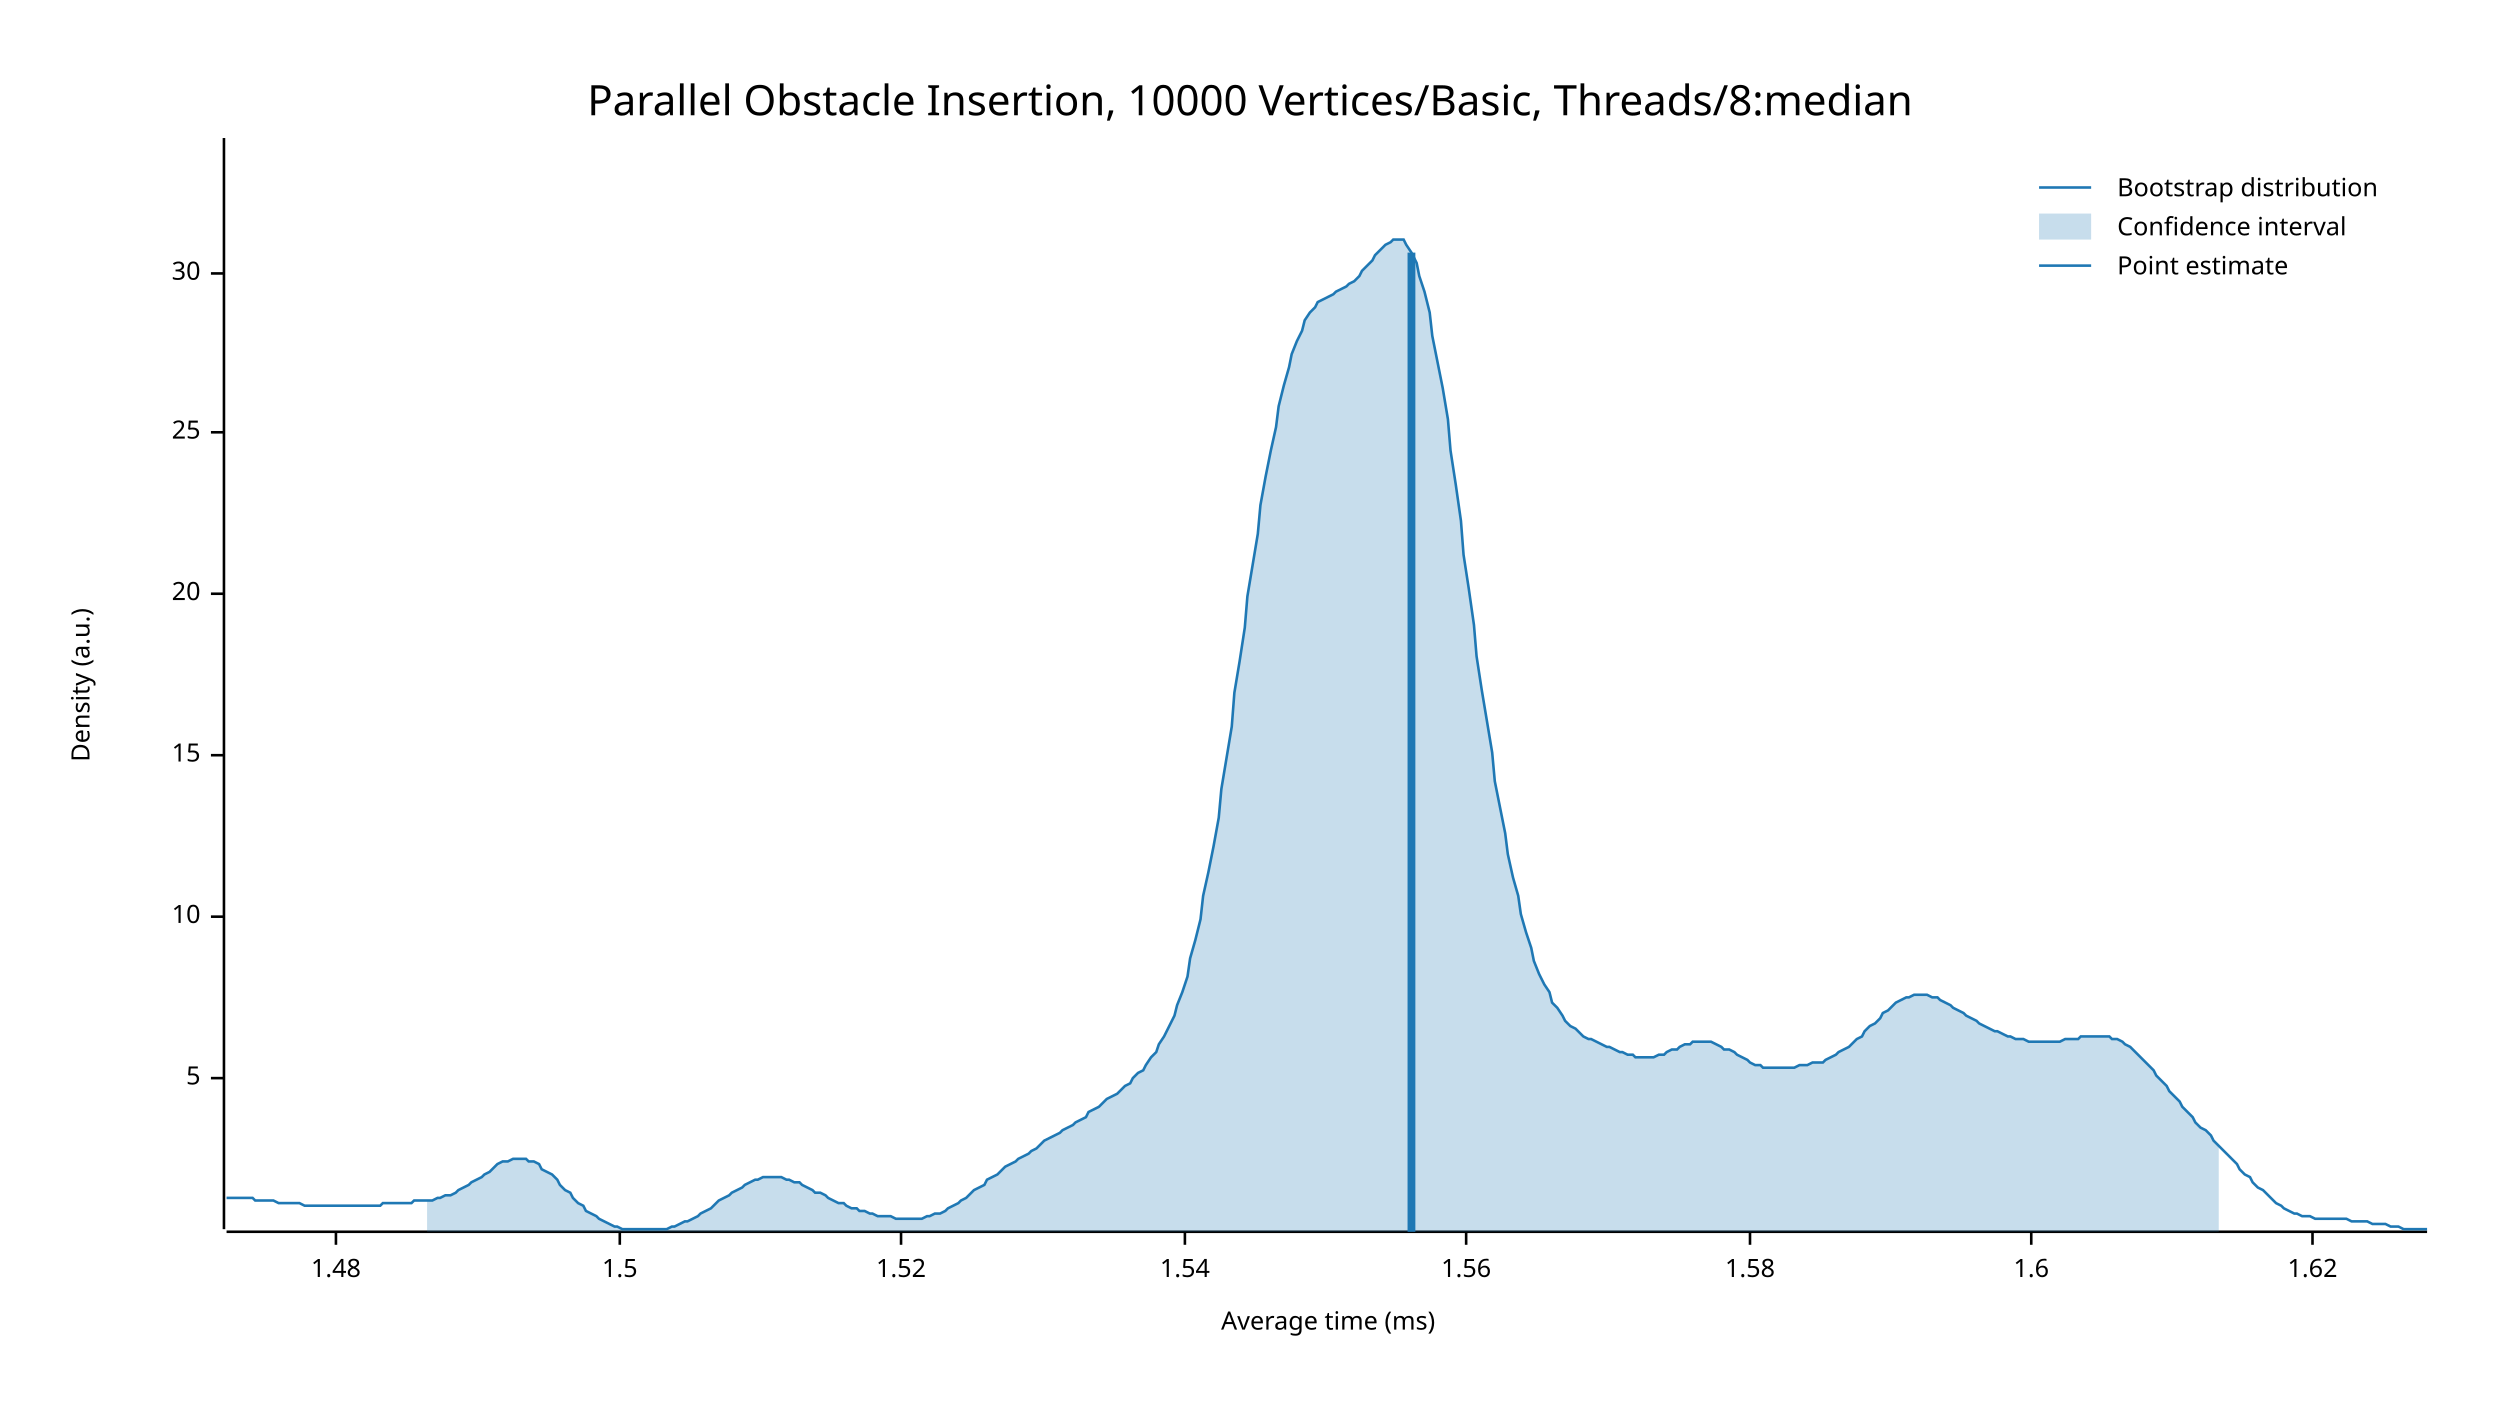
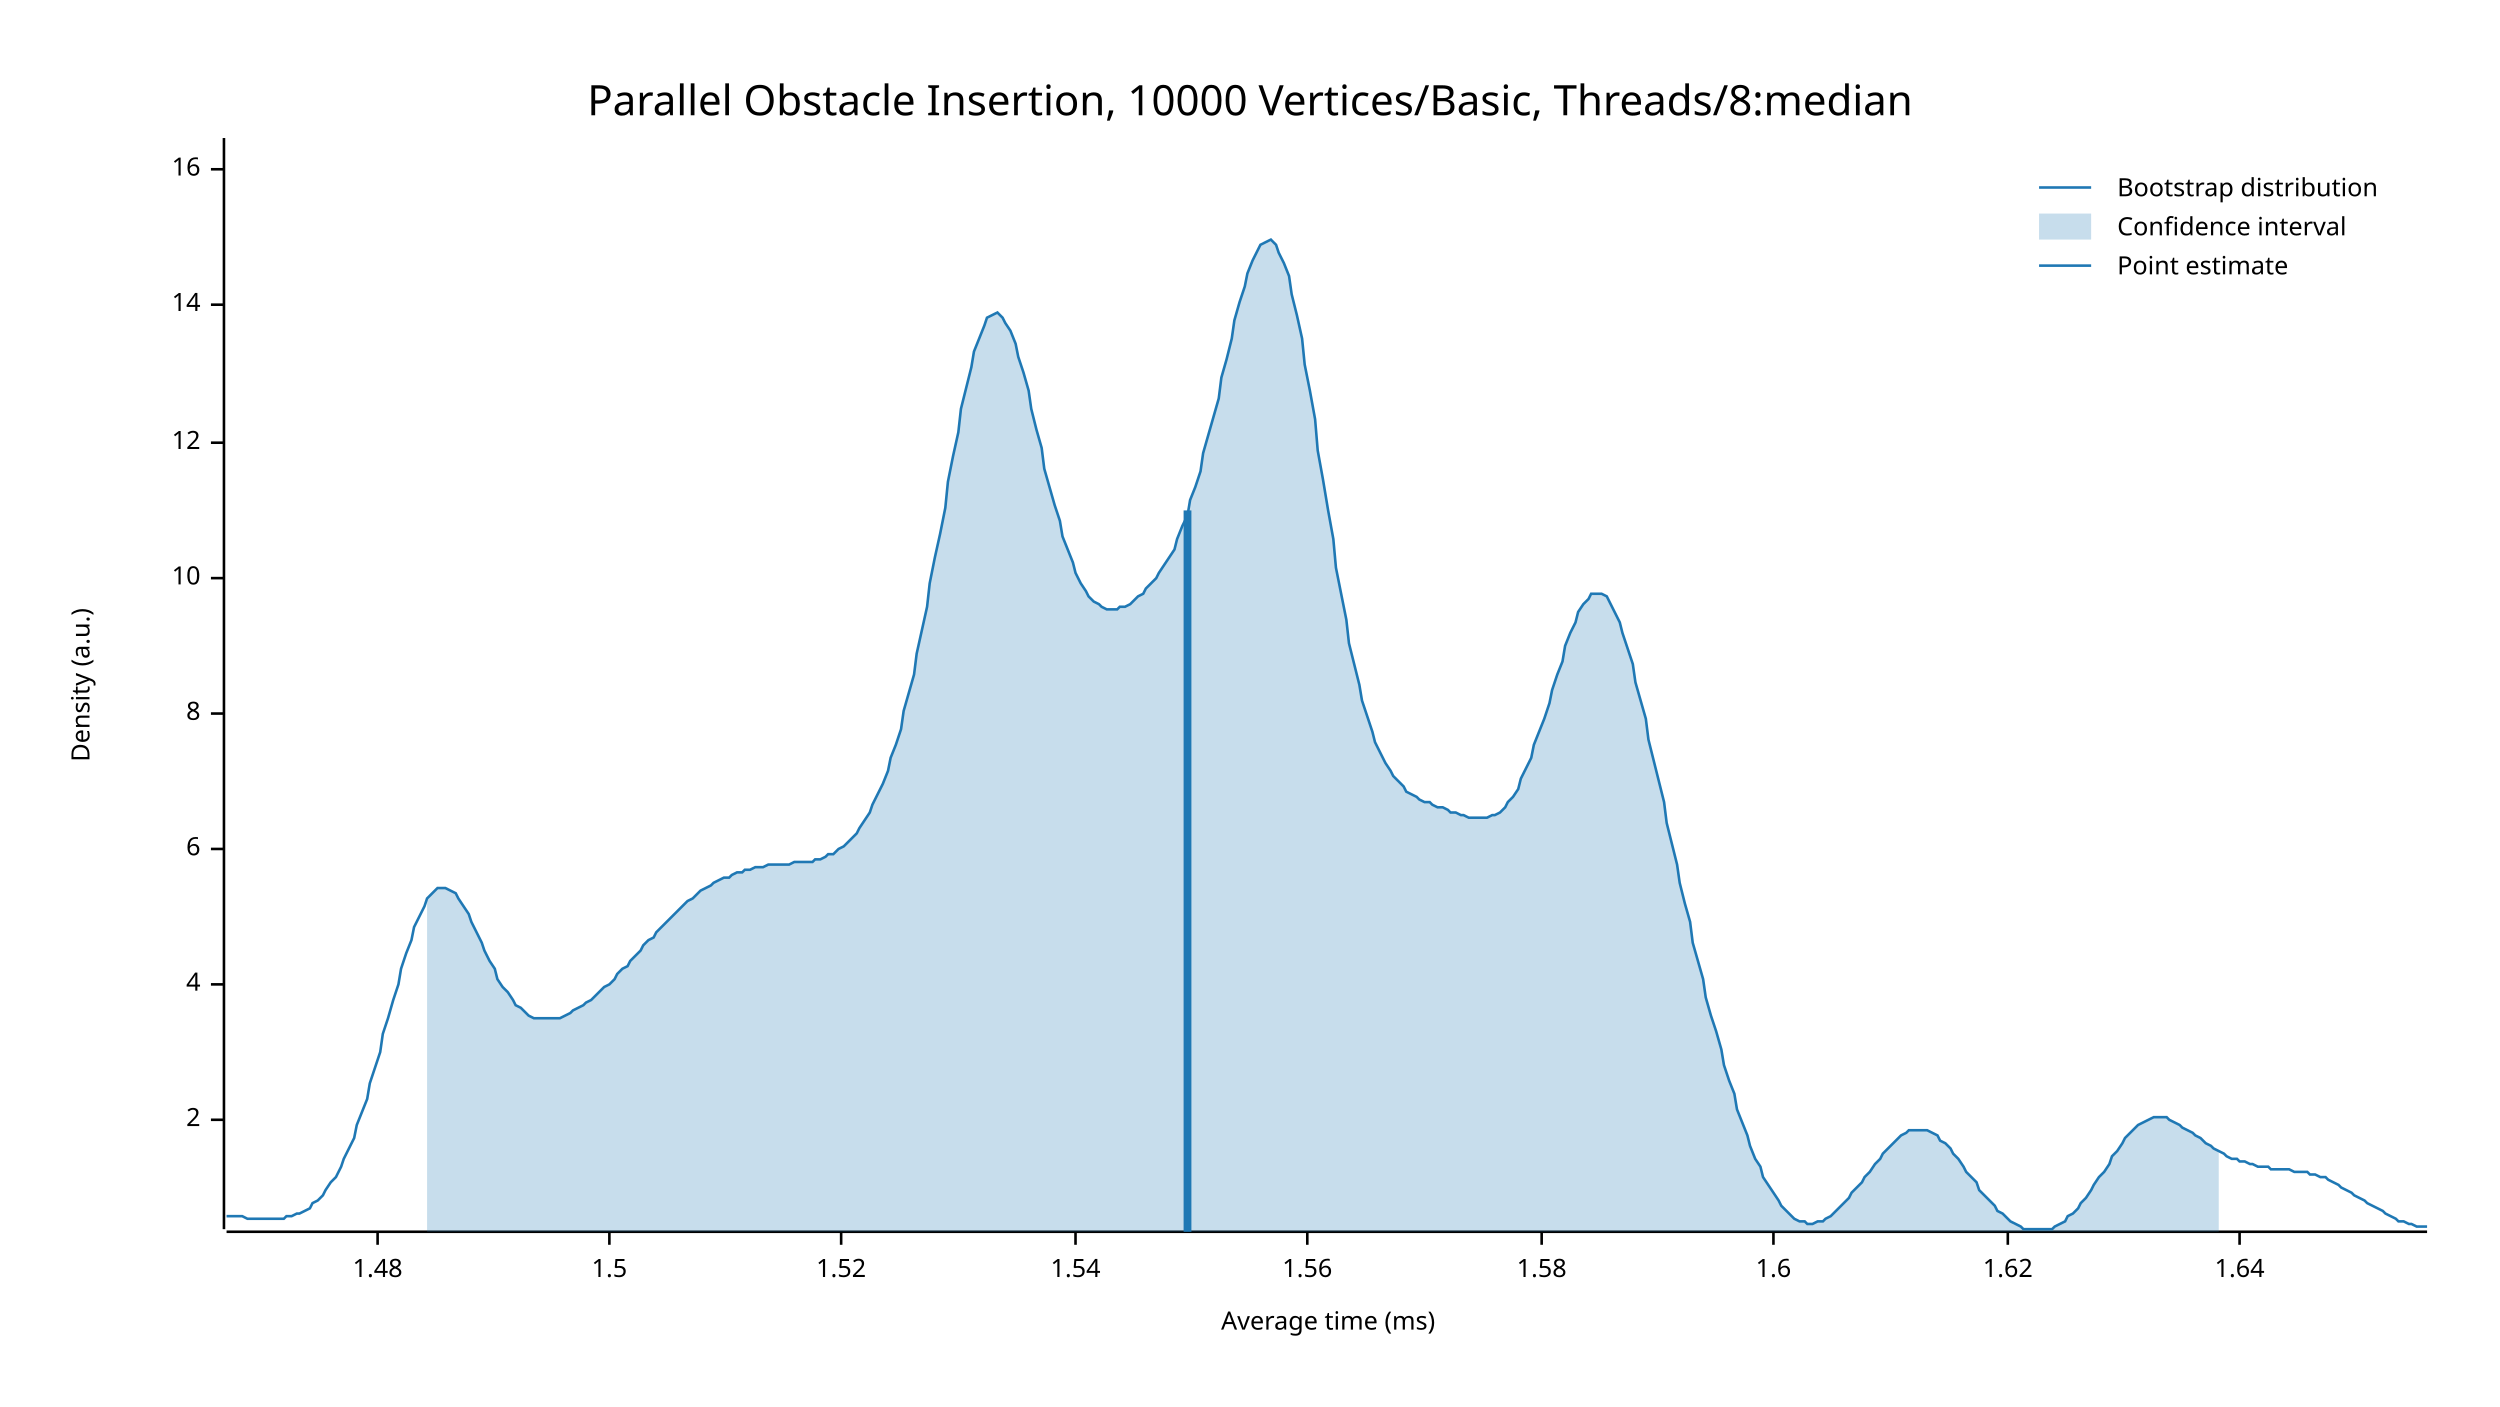
<svg xmlns="http://www.w3.org/2000/svg" width="960" height="540" viewBox="0 0 960 540">
  <text x="480" y="32" dy="0.76em" text-anchor="middle" font-family="sans-serif" font-size="16.129" opacity="1" fill="#000000">
Parallel Obstacle Insertion, 10000 Vertices/Basic, Threads/8:median
</text>
  <text x="27" y="263" dy="0.76em" text-anchor="middle" font-family="sans-serif" font-size="9.677" opacity="1" fill="#000000" transform="rotate(270, 27, 263)">
Density (a.u.)
</text>
  <text x="510" y="513" dy="-0.5ex" text-anchor="middle" font-family="sans-serif" font-size="9.677" opacity="1" fill="#000000">
Average time (ms)
</text>
  <polyline fill="none" opacity="1" stroke="#000000" stroke-width="1" points="86,53 86,472 " />
-   <text x="77" y="414" dy="0.5ex" text-anchor="end" font-family="sans-serif" font-size="9.677" opacity="1" fill="#000000">
- 5
+   <text x="77" y="430" dy="0.5ex" text-anchor="end" font-family="sans-serif" font-size="9.677" opacity="1" fill="#000000">
+ 2
</text>
-   <polyline fill="none" opacity="1" stroke="#000000" stroke-width="1" points="81,414 86,414 " />
-   <text x="77" y="352" dy="0.5ex" text-anchor="end" font-family="sans-serif" font-size="9.677" opacity="1" fill="#000000">
+   <polyline fill="none" opacity="1" stroke="#000000" stroke-width="1" points="81,430 86,430 " />
+   <text x="77" y="378" dy="0.5ex" text-anchor="end" font-family="sans-serif" font-size="9.677" opacity="1" fill="#000000">
+ 4
+ </text>
+   <polyline fill="none" opacity="1" stroke="#000000" stroke-width="1" points="81,378 86,378 " />
+   <text x="77" y="326" dy="0.5ex" text-anchor="end" font-family="sans-serif" font-size="9.677" opacity="1" fill="#000000">
+ 6
+ </text>
+   <polyline fill="none" opacity="1" stroke="#000000" stroke-width="1" points="81,326 86,326 " />
+   <text x="77" y="274" dy="0.5ex" text-anchor="end" font-family="sans-serif" font-size="9.677" opacity="1" fill="#000000">
+ 8
+ </text>
+   <polyline fill="none" opacity="1" stroke="#000000" stroke-width="1" points="81,274 86,274 " />
+   <text x="77" y="222" dy="0.5ex" text-anchor="end" font-family="sans-serif" font-size="9.677" opacity="1" fill="#000000">
10
</text>
-   <polyline fill="none" opacity="1" stroke="#000000" stroke-width="1" points="81,352 86,352 " />
-   <text x="77" y="290" dy="0.5ex" text-anchor="end" font-family="sans-serif" font-size="9.677" opacity="1" fill="#000000">
- 15
+   <polyline fill="none" opacity="1" stroke="#000000" stroke-width="1" points="81,222 86,222 " />
+   <text x="77" y="170" dy="0.5ex" text-anchor="end" font-family="sans-serif" font-size="9.677" opacity="1" fill="#000000">
+ 12
</text>
-   <polyline fill="none" opacity="1" stroke="#000000" stroke-width="1" points="81,290 86,290 " />
-   <text x="77" y="228" dy="0.5ex" text-anchor="end" font-family="sans-serif" font-size="9.677" opacity="1" fill="#000000">
- 20
+   <polyline fill="none" opacity="1" stroke="#000000" stroke-width="1" points="81,170 86,170 " />
+   <text x="77" y="117" dy="0.5ex" text-anchor="end" font-family="sans-serif" font-size="9.677" opacity="1" fill="#000000">
+ 14
</text>
-   <polyline fill="none" opacity="1" stroke="#000000" stroke-width="1" points="81,228 86,228 " />
-   <text x="77" y="166" dy="0.5ex" text-anchor="end" font-family="sans-serif" font-size="9.677" opacity="1" fill="#000000">
- 25
+   <polyline fill="none" opacity="1" stroke="#000000" stroke-width="1" points="81,117 86,117 " />
+   <text x="77" y="65" dy="0.5ex" text-anchor="end" font-family="sans-serif" font-size="9.677" opacity="1" fill="#000000">
+ 16
</text>
-   <polyline fill="none" opacity="1" stroke="#000000" stroke-width="1" points="81,166 86,166 " />
-   <text x="77" y="105" dy="0.5ex" text-anchor="end" font-family="sans-serif" font-size="9.677" opacity="1" fill="#000000">
- 30
- </text>
-   <polyline fill="none" opacity="1" stroke="#000000" stroke-width="1" points="81,105 86,105 " />
+   <polyline fill="none" opacity="1" stroke="#000000" stroke-width="1" points="81,65 86,65 " />
  <polyline fill="none" opacity="1" stroke="#000000" stroke-width="1" points="87,473 932,473 " />
-   <text x="129" y="483" dy="0.76em" text-anchor="middle" font-family="sans-serif" font-size="9.677" opacity="1" fill="#000000">
+   <text x="145" y="483" dy="0.76em" text-anchor="middle" font-family="sans-serif" font-size="9.677" opacity="1" fill="#000000">
1.48
</text>
-   <polyline fill="none" opacity="1" stroke="#000000" stroke-width="1" points="129,473 129,478 " />
-   <text x="238" y="483" dy="0.76em" text-anchor="middle" font-family="sans-serif" font-size="9.677" opacity="1" fill="#000000">
+   <polyline fill="none" opacity="1" stroke="#000000" stroke-width="1" points="145,473 145,478 " />
+   <text x="234" y="483" dy="0.76em" text-anchor="middle" font-family="sans-serif" font-size="9.677" opacity="1" fill="#000000">
1.5
</text>
-   <polyline fill="none" opacity="1" stroke="#000000" stroke-width="1" points="238,473 238,478 " />
-   <text x="346" y="483" dy="0.76em" text-anchor="middle" font-family="sans-serif" font-size="9.677" opacity="1" fill="#000000">
+   <polyline fill="none" opacity="1" stroke="#000000" stroke-width="1" points="234,473 234,478 " />
+   <text x="323" y="483" dy="0.76em" text-anchor="middle" font-family="sans-serif" font-size="9.677" opacity="1" fill="#000000">
1.52
</text>
-   <polyline fill="none" opacity="1" stroke="#000000" stroke-width="1" points="346,473 346,478 " />
-   <text x="455" y="483" dy="0.76em" text-anchor="middle" font-family="sans-serif" font-size="9.677" opacity="1" fill="#000000">
+   <polyline fill="none" opacity="1" stroke="#000000" stroke-width="1" points="323,473 323,478 " />
+   <text x="413" y="483" dy="0.76em" text-anchor="middle" font-family="sans-serif" font-size="9.677" opacity="1" fill="#000000">
1.54
</text>
-   <polyline fill="none" opacity="1" stroke="#000000" stroke-width="1" points="455,473 455,478 " />
-   <text x="563" y="483" dy="0.76em" text-anchor="middle" font-family="sans-serif" font-size="9.677" opacity="1" fill="#000000">
+   <polyline fill="none" opacity="1" stroke="#000000" stroke-width="1" points="413,473 413,478 " />
+   <text x="502" y="483" dy="0.76em" text-anchor="middle" font-family="sans-serif" font-size="9.677" opacity="1" fill="#000000">
1.56
</text>
-   <polyline fill="none" opacity="1" stroke="#000000" stroke-width="1" points="563,473 563,478 " />
-   <text x="672" y="483" dy="0.76em" text-anchor="middle" font-family="sans-serif" font-size="9.677" opacity="1" fill="#000000">
+   <polyline fill="none" opacity="1" stroke="#000000" stroke-width="1" points="502,473 502,478 " />
+   <text x="592" y="483" dy="0.76em" text-anchor="middle" font-family="sans-serif" font-size="9.677" opacity="1" fill="#000000">
1.58
</text>
-   <polyline fill="none" opacity="1" stroke="#000000" stroke-width="1" points="672,473 672,478 " />
-   <text x="780" y="483" dy="0.76em" text-anchor="middle" font-family="sans-serif" font-size="9.677" opacity="1" fill="#000000">
+   <polyline fill="none" opacity="1" stroke="#000000" stroke-width="1" points="592,473 592,478 " />
+   <text x="681" y="483" dy="0.76em" text-anchor="middle" font-family="sans-serif" font-size="9.677" opacity="1" fill="#000000">
1.6
</text>
-   <polyline fill="none" opacity="1" stroke="#000000" stroke-width="1" points="780,473 780,478 " />
-   <text x="888" y="483" dy="0.76em" text-anchor="middle" font-family="sans-serif" font-size="9.677" opacity="1" fill="#000000">
+   <polyline fill="none" opacity="1" stroke="#000000" stroke-width="1" points="681,473 681,478 " />
+   <text x="771" y="483" dy="0.76em" text-anchor="middle" font-family="sans-serif" font-size="9.677" opacity="1" fill="#000000">
1.62
</text>
-   <polyline fill="none" opacity="1" stroke="#000000" stroke-width="1" points="888,473 888,478 " />
-   <polyline fill="none" opacity="1" stroke="#1F78B4" stroke-width="1" points="87,460 88,460 90,460 92,460 93,460 95,460 97,460 98,461 100,461 102,461 103,461 105,461 107,462 109,462 110,462 112,462 114,462 115,462 117,463 119,463 120,463 122,463 124,463 125,463 127,463 129,463 131,463 132,463 134,463 136,463 137,463 139,463 141,463 142,463 144,463 146,463 147,462 149,462 151,462 153,462 154,462 156,462 158,462 159,461 161,461 163,461 164,461 166,461 168,460 169,460 171,459 173,459 175,458 176,457 178,456 180,455 181,454 183,453 185,452 186,451 188,450 190,448 191,447 193,446 195,446 197,445 198,445 200,445 202,445 203,446 205,446 207,447 208,449 210,450 212,451 214,453 215,455 217,457 219,458 220,460 222,462 224,463 225,465 227,466 229,467 230,468 232,469 234,470 236,471 237,471 239,472 241,472 242,472 244,472 246,472 247,472 249,472 251,472 252,472 254,472 256,472 258,471 259,471 261,470 263,469 264,469 266,468 268,467 269,466 271,465 273,464 274,463 276,461 278,460 280,459 281,458 283,457 285,456 286,455 288,454 290,453 291,453 293,452 295,452 296,452 298,452 300,452 302,453 303,453 305,454 307,454 308,455 310,456 312,457 313,458 315,458 317,459 318,460 320,461 322,462 324,462 325,463 327,464 329,464 330,465 332,465 334,466 335,466 337,467 339,467 341,467 342,467 344,468 346,468 347,468 349,468 351,468 352,468 354,468 356,467 357,467 359,466 361,466 363,465 364,464 366,463 368,462 369,461 371,460 373,458 374,457 376,456 378,455 379,453 381,452 383,451 385,449 386,448 388,447 390,446 391,445 393,444 395,443 396,442 398,441 400,439 401,438 403,437 405,436 407,435 408,434 410,433 412,432 413,431 415,430 417,429 418,427 420,426 422,425 423,424 425,422 427,421 429,420 430,419 432,417 434,416 435,414 437,412 439,411 440,409 442,406 444,404 445,401 447,398 449,394 451,390 452,386 454,381 456,375 457,368 459,361 461,353 462,344 464,335 466,325 468,314 469,303 471,291 473,279 474,266 476,254 478,241 479,229 481,217 483,205 484,194 486,183 488,173 490,164 491,156 493,148 495,141 496,136 498,131 500,127 501,123 503,120 505,118 506,116 508,115 510,114 512,113 513,112 515,111 517,110 518,109 520,108 522,106 523,104 525,102 527,100 528,98 530,96 532,94 534,93 535,92 537,92 539,92 540,94 542,97 544,101 545,106 547,112 549,120 550,129 552,139 554,149 556,161 557,173 559,186 561,200 562,213 564,226 566,240 567,252 569,265 571,277 573,289 574,300 576,310 578,320 579,328 581,337 583,344 584,351 586,358 588,364 589,369 591,374 593,378 595,381 596,385 598,387 600,390 601,392 603,394 605,395 606,396 608,398 610,399 611,399 613,400 615,401 617,402 618,402 620,403 622,404 623,404 625,405 627,405 628,406 630,406 632,406 633,406 635,406 637,405 639,405 640,404 642,403 644,403 645,402 647,401 649,401 650,400 652,400 654,400 655,400 657,400 659,401 661,402 662,403 664,403 666,404 667,405 669,406 671,407 672,408 674,409 676,409 677,410 679,410 681,410 683,410 684,410 686,410 688,410 689,410 691,409 693,409 694,409 696,408 698,408 700,408 701,407 703,406 705,405 706,404 708,403 710,402 711,401 713,399 715,398 716,396 718,394 720,393 722,391 723,389 725,388 727,386 728,385 730,384 732,383 733,383 735,382 737,382 738,382 740,382 742,383 744,383 745,384 747,385 749,386 750,387 752,388 754,389 755,390 757,391 759,392 760,393 762,394 764,395 766,396 767,396 769,397 771,398 772,398 774,399 776,399 777,399 779,400 781,400 782,400 784,400 786,400 788,400 789,400 791,400 793,399 794,399 796,399 798,399 799,398 801,398 803,398 804,398 806,398 808,398 810,398 811,399 813,399 815,400 816,401 818,402 820,404 821,405 823,407 825,409 827,411 828,413 830,415 832,417 833,419 835,421 837,423 838,425 840,427 842,429 843,431 845,433 847,434 849,436 850,438 852,440 854,442 855,443 857,445 859,447 860,449 862,451 864,452 865,454 867,456 869,457 871,459 872,460 874,462 876,463 877,464 879,465 881,466 882,466 884,467 886,467 887,467 889,468 891,468 893,468 894,468 896,468 898,468 899,468 901,468 903,469 904,469 906,469 908,469 909,469 911,470 913,470 915,470 916,470 918,471 920,471 921,471 923,472 925,472 926,472 928,472 930,472 932,472 " />
-   <polygon opacity="0.25" fill="#1F78B4" points="164,461 166,461 168,460 169,460 171,459 173,459 175,458 176,457 178,456 180,455 181,454 183,453 185,452 186,451 188,450 190,448 191,447 193,446 195,446 197,445 198,445 200,445 202,445 203,446 205,446 207,447 208,449 210,450 212,451 214,453 215,455 217,457 219,458 220,460 222,462 224,463 225,465 227,466 229,467 230,468 232,469 234,470 236,471 237,471 239,472 241,472 242,472 244,472 246,472 247,472 249,472 251,472 252,472 254,472 256,472 258,471 259,471 261,470 263,469 264,469 266,468 268,467 269,466 271,465 273,464 274,463 276,461 278,460 280,459 281,458 283,457 285,456 286,455 288,454 290,453 291,453 293,452 295,452 296,452 298,452 300,452 302,453 303,453 305,454 307,454 308,455 310,456 312,457 313,458 315,458 317,459 318,460 320,461 322,462 324,462 325,463 327,464 329,464 330,465 332,465 334,466 335,466 337,467 339,467 341,467 342,467 344,468 346,468 347,468 349,468 351,468 352,468 354,468 356,467 357,467 359,466 361,466 363,465 364,464 366,463 368,462 369,461 371,460 373,458 374,457 376,456 378,455 379,453 381,452 383,451 385,449 386,448 388,447 390,446 391,445 393,444 395,443 396,442 398,441 400,439 401,438 403,437 405,436 407,435 408,434 410,433 412,432 413,431 415,430 417,429 418,427 420,426 422,425 423,424 425,422 427,421 429,420 430,419 432,417 434,416 435,414 437,412 439,411 440,409 442,406 444,404 445,401 447,398 449,394 451,390 452,386 454,381 456,375 457,368 459,361 461,353 462,344 464,335 466,325 468,314 469,303 471,291 473,279 474,266 476,254 478,241 479,229 481,217 483,205 484,194 486,183 488,173 490,164 491,156 493,148 495,141 496,136 498,131 500,127 501,123 503,120 505,118 506,116 508,115 510,114 512,113 513,112 515,111 517,110 518,109 520,108 522,106 523,104 525,102 527,100 528,98 530,96 532,94 534,93 535,92 537,92 539,92 540,94 542,97 544,101 545,106 547,112 549,120 550,129 552,139 554,149 556,161 557,173 559,186 561,200 562,213 564,226 566,240 567,252 569,265 571,277 573,289 574,300 576,310 578,320 579,328 581,337 583,344 584,351 586,358 588,364 589,369 591,374 593,378 595,381 596,385 598,387 600,390 601,392 603,394 605,395 606,396 608,398 610,399 611,399 613,400 615,401 617,402 618,402 620,403 622,404 623,404 625,405 627,405 628,406 630,406 632,406 633,406 635,406 637,405 639,405 640,404 642,403 644,403 645,402 647,401 649,401 650,400 652,400 654,400 655,400 657,400 659,401 661,402 662,403 664,403 666,404 667,405 669,406 671,407 672,408 674,409 676,409 677,410 679,410 681,410 683,410 684,410 686,410 688,410 689,410 691,409 693,409 694,409 696,408 698,408 700,408 701,407 703,406 705,405 706,404 708,403 710,402 711,401 713,399 715,398 716,396 718,394 720,393 722,391 723,389 725,388 727,386 728,385 730,384 732,383 733,383 735,382 737,382 738,382 740,382 742,383 744,383 745,384 747,385 749,386 750,387 752,388 754,389 755,390 757,391 759,392 760,393 762,394 764,395 766,396 767,396 769,397 771,398 772,398 774,399 776,399 777,399 779,400 781,400 782,400 784,400 786,400 788,400 789,400 791,400 793,399 794,399 796,399 798,399 799,398 801,398 803,398 804,398 806,398 808,398 810,398 811,399 813,399 815,400 816,401 818,402 820,404 821,405 823,407 825,409 827,411 828,413 830,415 832,417 833,419 835,421 837,423 838,425 840,427 842,429 843,431 845,433 847,434 849,436 850,438 852,440 852,473 164,473 " />
-   <polyline fill="none" opacity="1" stroke="#1F78B4" stroke-width="3" points="542,473 542,97 " />
+   <polyline fill="none" opacity="1" stroke="#000000" stroke-width="1" points="771,473 771,478 " />
+   <text x="860" y="483" dy="0.76em" text-anchor="middle" font-family="sans-serif" font-size="9.677" opacity="1" fill="#000000">
+ 1.64
+ </text>
+   <polyline fill="none" opacity="1" stroke="#000000" stroke-width="1" points="860,473 860,478 " />
+   <polyline fill="none" opacity="1" stroke="#1F78B4" stroke-width="1" points="87,467 88,467 90,467 92,467 93,467 95,468 97,468 98,468 100,468 102,468 103,468 105,468 107,468 109,468 110,467 112,467 114,466 115,466 117,465 119,464 120,462 122,461 124,459 125,457 127,454 129,452 131,448 132,445 134,441 136,437 137,432 139,427 141,422 142,416 144,410 146,404 147,397 149,391 151,384 153,378 154,372 156,366 158,361 159,356 161,352 163,348 164,345 166,343 168,341 169,341 171,341 173,342 175,343 176,345 178,348 180,351 181,354 183,358 185,362 186,365 188,369 190,372 191,376 193,379 195,381 197,384 198,386 200,387 202,389 203,390 205,391 207,391 208,391 210,391 212,391 214,391 215,391 217,390 219,389 220,388 222,387 224,386 225,385 227,384 229,382 230,381 232,379 234,378 236,376 237,374 239,372 241,371 242,369 244,367 246,365 247,363 249,361 251,360 252,358 254,356 256,354 258,352 259,351 261,349 263,347 264,346 266,345 268,343 269,342 271,341 273,340 274,339 276,338 278,337 280,337 281,336 283,335 285,335 286,334 288,334 290,333 291,333 293,333 295,332 296,332 298,332 300,332 302,332 303,332 305,331 307,331 308,331 310,331 312,331 313,330 315,330 317,329 318,328 320,328 322,326 324,325 325,324 327,322 329,320 330,318 332,315 334,312 335,309 337,305 339,301 341,296 342,291 344,286 346,280 347,273 349,266 351,259 352,251 354,242 356,233 357,224 359,214 361,205 363,195 364,185 366,175 368,166 369,157 371,149 373,141 374,135 376,130 378,125 379,122 381,121 383,120 385,122 386,124 388,127 390,132 391,137 393,143 395,150 396,157 398,165 400,172 401,180 403,187 405,194 407,200 408,206 410,211 412,216 413,220 415,224 417,227 418,229 420,231 422,232 423,233 425,234 427,234 429,234 430,233 432,233 434,232 435,231 437,229 439,228 440,226 442,224 444,222 445,220 447,217 449,214 451,211 452,207 454,202 456,198 457,192 459,187 461,181 462,174 464,167 466,160 468,153 469,145 471,138 473,130 474,123 476,116 478,110 479,105 481,100 483,96 484,94 486,93 488,92 490,94 491,97 493,101 495,106 496,113 498,121 500,130 501,140 503,150 505,161 506,173 508,184 510,196 512,207 513,218 515,228 517,238 518,247 520,255 522,263 523,269 525,275 527,281 528,285 530,289 532,293 534,296 535,298 537,300 539,302 540,304 542,305 544,306 545,307 547,308 549,308 550,309 552,310 554,310 556,311 557,312 559,312 561,313 562,313 564,314 566,314 567,314 569,314 571,314 573,313 574,313 576,312 578,310 579,308 581,306 583,303 584,299 586,295 588,291 589,286 591,281 593,276 595,270 596,265 598,259 600,254 601,248 603,243 605,239 606,235 608,232 610,230 611,228 613,228 615,228 617,229 618,231 620,235 622,239 623,243 625,249 627,255 628,262 630,269 632,276 633,284 635,292 637,300 639,308 640,316 642,324 644,332 645,339 647,347 649,354 650,362 652,369 654,376 655,383 657,390 659,396 661,403 662,409 664,415 666,420 667,426 669,431 671,436 672,440 674,445 676,448 677,452 679,455 681,458 683,461 684,463 686,465 688,467 689,468 691,469 693,469 694,470 696,470 698,469 700,469 701,468 703,467 705,465 706,464 708,462 710,460 711,458 713,456 715,454 716,452 718,450 720,447 722,445 723,443 725,441 727,439 728,438 730,436 732,435 733,434 735,434 737,434 738,434 740,434 742,435 744,436 745,438 747,439 749,441 750,443 752,445 754,448 755,450 757,452 759,454 760,457 762,459 764,461 766,463 767,465 769,466 771,468 772,469 774,470 776,471 777,472 779,472 781,472 782,472 784,472 786,472 788,472 789,471 791,470 793,469 794,467 796,466 798,464 799,462 801,460 803,457 804,455 806,452 808,450 810,447 811,444 813,442 815,439 816,437 818,435 820,433 821,432 823,431 825,430 827,429 828,429 830,429 832,429 833,430 835,431 837,432 838,433 840,434 842,435 843,436 845,437 847,439 849,440 850,441 852,442 854,443 855,444 857,445 859,445 860,446 862,446 864,447 865,447 867,448 869,448 871,448 872,449 874,449 876,449 877,449 879,449 881,450 882,450 884,450 886,450 887,451 889,451 891,452 893,452 894,453 896,454 898,455 899,456 901,457 903,458 904,459 906,460 908,461 909,462 911,463 913,464 915,465 916,466 918,467 920,468 921,469 923,469 925,470 926,470 928,471 930,471 932,471 " />
+   <polygon opacity="0.25" fill="#1F78B4" points="164,345 166,343 168,341 169,341 171,341 173,342 175,343 176,345 178,348 180,351 181,354 183,358 185,362 186,365 188,369 190,372 191,376 193,379 195,381 197,384 198,386 200,387 202,389 203,390 205,391 207,391 208,391 210,391 212,391 214,391 215,391 217,390 219,389 220,388 222,387 224,386 225,385 227,384 229,382 230,381 232,379 234,378 236,376 237,374 239,372 241,371 242,369 244,367 246,365 247,363 249,361 251,360 252,358 254,356 256,354 258,352 259,351 261,349 263,347 264,346 266,345 268,343 269,342 271,341 273,340 274,339 276,338 278,337 280,337 281,336 283,335 285,335 286,334 288,334 290,333 291,333 293,333 295,332 296,332 298,332 300,332 302,332 303,332 305,331 307,331 308,331 310,331 312,331 313,330 315,330 317,329 318,328 320,328 322,326 324,325 325,324 327,322 329,320 330,318 332,315 334,312 335,309 337,305 339,301 341,296 342,291 344,286 346,280 347,273 349,266 351,259 352,251 354,242 356,233 357,224 359,214 361,205 363,195 364,185 366,175 368,166 369,157 371,149 373,141 374,135 376,130 378,125 379,122 381,121 383,120 385,122 386,124 388,127 390,132 391,137 393,143 395,150 396,157 398,165 400,172 401,180 403,187 405,194 407,200 408,206 410,211 412,216 413,220 415,224 417,227 418,229 420,231 422,232 423,233 425,234 427,234 429,234 430,233 432,233 434,232 435,231 437,229 439,228 440,226 442,224 444,222 445,220 447,217 449,214 451,211 452,207 454,202 456,198 457,192 459,187 461,181 462,174 464,167 466,160 468,153 469,145 471,138 473,130 474,123 476,116 478,110 479,105 481,100 483,96 484,94 486,93 488,92 490,94 491,97 493,101 495,106 496,113 498,121 500,130 501,140 503,150 505,161 506,173 508,184 510,196 512,207 513,218 515,228 517,238 518,247 520,255 522,263 523,269 525,275 527,281 528,285 530,289 532,293 534,296 535,298 537,300 539,302 540,304 542,305 544,306 545,307 547,308 549,308 550,309 552,310 554,310 556,311 557,312 559,312 561,313 562,313 564,314 566,314 567,314 569,314 571,314 573,313 574,313 576,312 578,310 579,308 581,306 583,303 584,299 586,295 588,291 589,286 591,281 593,276 595,270 596,265 598,259 600,254 601,248 603,243 605,239 606,235 608,232 610,230 611,228 613,228 615,228 617,229 618,231 620,235 622,239 623,243 625,249 627,255 628,262 630,269 632,276 633,284 635,292 637,300 639,308 640,316 642,324 644,332 645,339 647,347 649,354 650,362 652,369 654,376 655,383 657,390 659,396 661,403 662,409 664,415 666,420 667,426 669,431 671,436 672,440 674,445 676,448 677,452 679,455 681,458 683,461 684,463 686,465 688,467 689,468 691,469 693,469 694,470 696,470 698,469 700,469 701,468 703,467 705,465 706,464 708,462 710,460 711,458 713,456 715,454 716,452 718,450 720,447 722,445 723,443 725,441 727,439 728,438 730,436 732,435 733,434 735,434 737,434 738,434 740,434 742,435 744,436 745,438 747,439 749,441 750,443 752,445 754,448 755,450 757,452 759,454 760,457 762,459 764,461 766,463 767,465 769,466 771,468 772,469 774,470 776,471 777,472 779,472 781,472 782,472 784,472 786,472 788,472 789,471 791,470 793,469 794,467 796,466 798,464 799,462 801,460 803,457 804,455 806,452 808,450 810,447 811,444 813,442 815,439 816,437 818,435 820,433 821,432 823,431 825,430 827,429 828,429 830,429 832,429 833,430 835,431 837,432 838,433 840,434 842,435 843,436 845,437 847,439 849,440 850,441 852,442 852,473 164,473 " />
+   <polyline fill="none" opacity="1" stroke="#1F78B4" stroke-width="3" points="456,473 456,196 " />
  <text x="813" y="68" dy="0.76em" text-anchor="start" font-family="sans-serif" font-size="9.677" opacity="1" fill="#000000">
Bootstrap distribution
</text>
  <text x="813" y="83" dy="0.76em" text-anchor="start" font-family="sans-serif" font-size="9.677" opacity="1" fill="#000000">
Confidence interval
</text>
  <text x="813" y="98" dy="0.76em" text-anchor="start" font-family="sans-serif" font-size="9.677" opacity="1" fill="#000000">
Point estimate
</text>
  <polyline fill="none" opacity="1" stroke="#1F78B4" stroke-width="1" points="783,72 803,72 " />
  <rect x="783" y="82" width="20" height="10" opacity="0.25" fill="#1F78B4" stroke="none" />
  <polyline fill="none" opacity="1" stroke="#1F78B4" stroke-width="1" points="783,102 803,102 " />
</svg>
